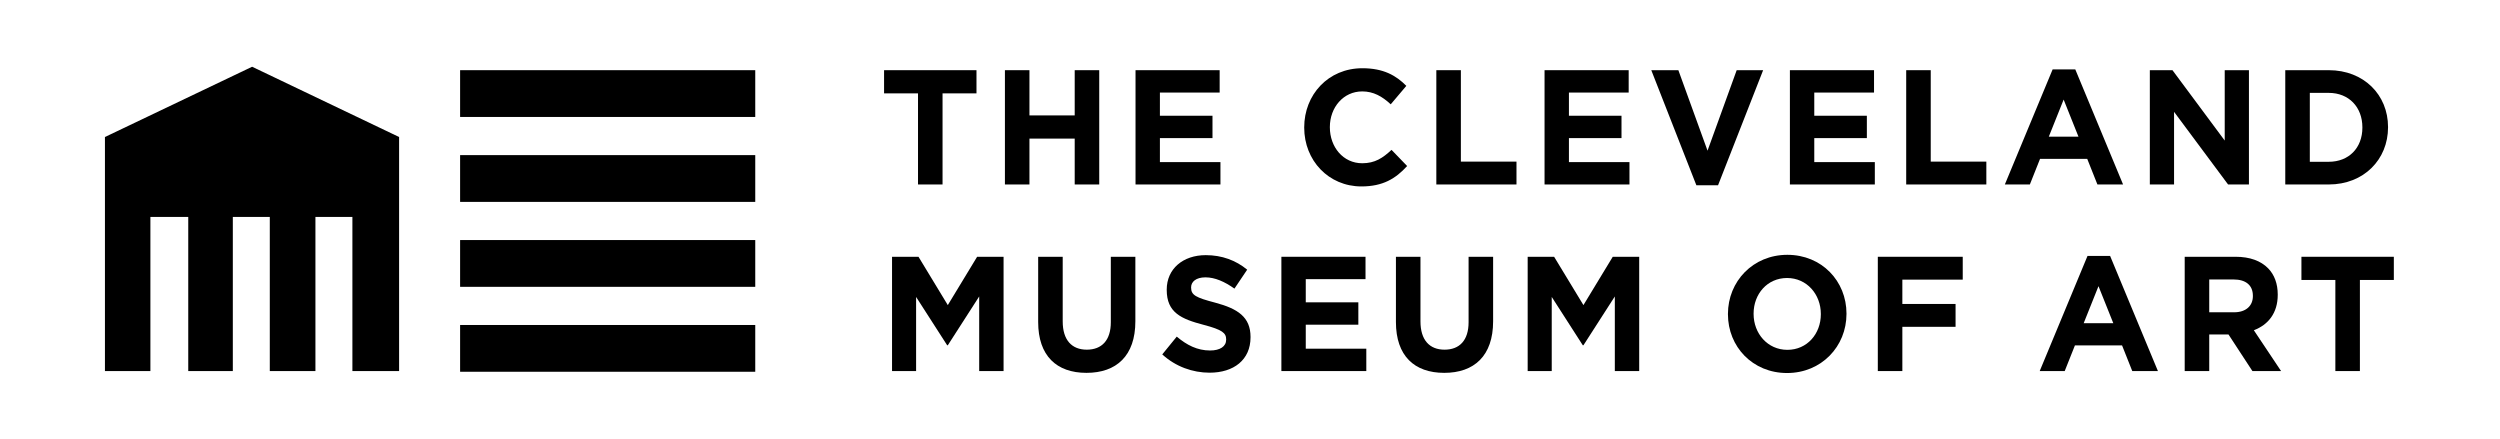
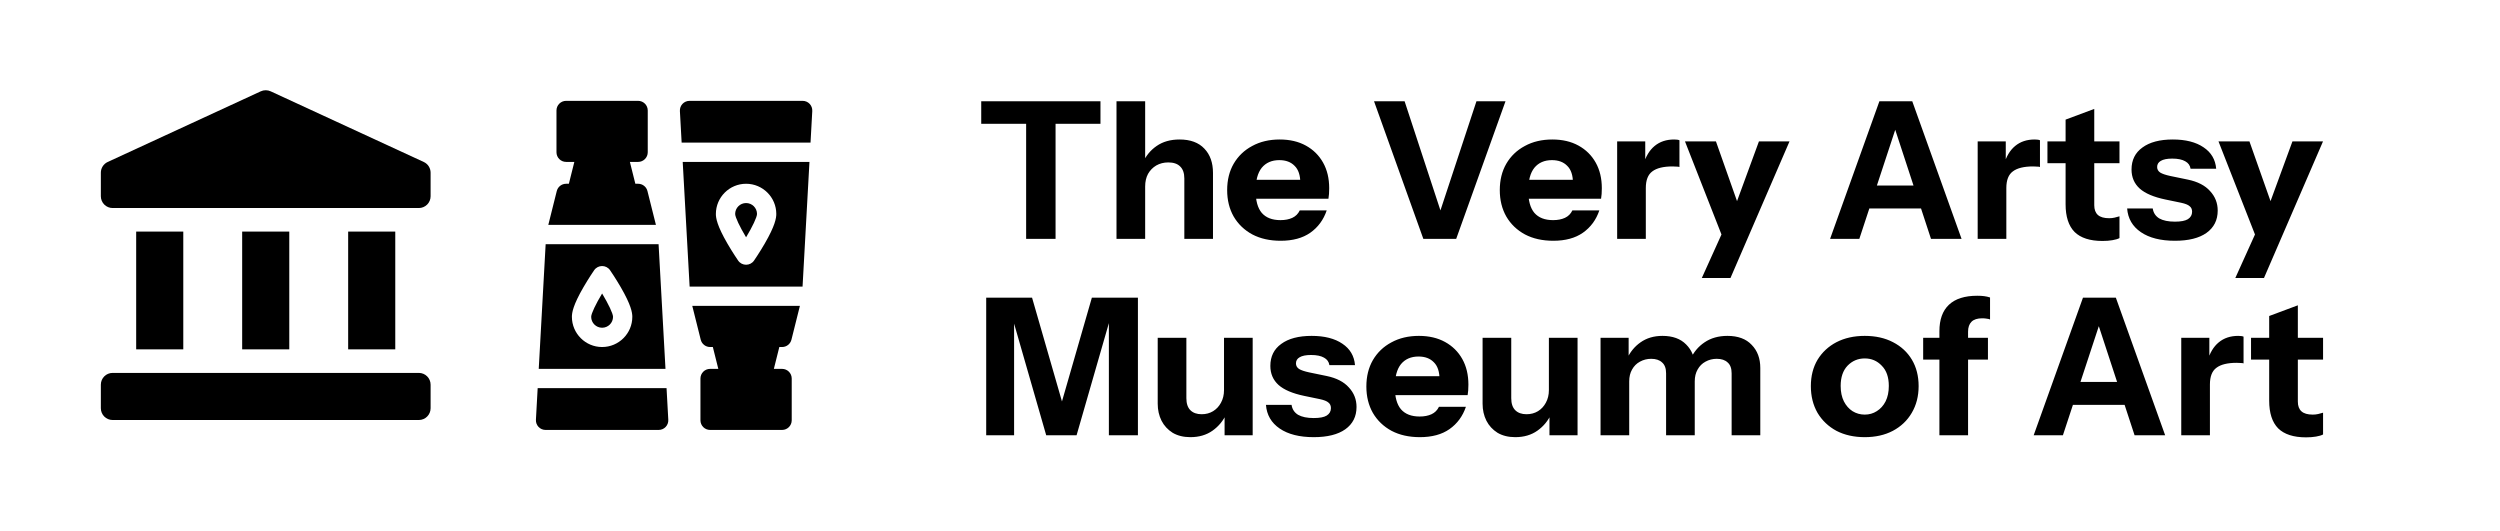
- <svg xmlns="http://www.w3.org/2000/svg" width="570" height="100" viewBox="0 0 570 100" fill="none">
-   <path d="M23.926 84.605V31.239L57.48 15.217L90.994 31.239V84.605H80.347V49.456H71.918V84.605H61.513V49.456H53.084V84.605H42.921V49.456H34.291V84.605H23.926Z" fill="black" />
-   <path d="M214.9 42.06H209.307V21.289H201.569V16.003H222.638V21.289H214.9V42.06Z" fill="black" />
-   <path d="M229.121 42.06H234.714V31.6H245.032V42.06H250.626V16.003H245.032V26.314H234.714V16.003H229.121V42.06Z" fill="black" />
-   <path d="M278.262 42.06H258.9V16.003H278.081V21.103H264.458V26.389H276.447V31.488H264.458V36.96H278.262V42.06Z" fill="black" />
-   <path d="M310.402 42.507C315.306 42.507 318.211 40.72 320.828 37.854L317.267 34.169C315.27 36.03 313.489 37.221 310.583 37.221C306.225 37.221 303.208 33.499 303.208 29.032V28.957C303.208 24.49 306.296 20.842 310.583 20.842C313.127 20.842 315.125 21.959 317.086 23.783L320.645 19.577C318.285 17.195 315.415 15.557 310.619 15.557C302.81 15.557 297.36 21.624 297.36 29.032V29.106C297.36 36.588 302.918 42.507 310.402 42.507Z" fill="black" />
-   <path d="M345.758 42.06H327.485V16.003H333.079V36.849H345.758V42.06Z" fill="black" />
-   <path d="M352.157 42.06H371.519V36.96H357.715V31.488H369.702V26.389H357.715V21.103H371.337V16.003H352.157V42.06Z" fill="black" />
-   <path d="M391.713 42.246H386.774L376.493 16.003H382.668L389.317 34.355L395.965 16.003H401.994L391.713 42.246Z" fill="black" />
-   <path d="M408.097 42.06H427.46V36.96H413.655V31.488H425.643V26.389H413.655V21.103H427.278V16.003H408.097V42.06Z" fill="black" />
-   <path d="M452.886 42.06H434.614V16.003H440.207V36.849H452.886V42.06Z" fill="black" />
-   <path fill-rule="evenodd" clip-rule="evenodd" d="M457.105 42.06H462.808L465.132 36.216H475.886L478.21 42.06H484.059L473.162 15.817H468.003L457.105 42.06ZM467.131 31.154L470.509 22.704L473.888 31.154H467.131Z" fill="black" />
-   <path d="M495.685 42.06H490.163V16.003H495.321L507.236 32.047V16.003H512.758V42.06H508L495.685 25.495V42.06Z" fill="black" />
-   <path fill-rule="evenodd" clip-rule="evenodd" d="M521.042 42.06H530.961C538.952 42.06 544.474 36.365 544.474 29.032V28.957C544.474 21.624 538.952 16.003 530.961 16.003H521.042V42.06ZM526.638 36.886V21.177H530.961C535.538 21.177 538.624 24.416 538.624 29.032V29.106C538.624 33.722 535.538 36.886 530.961 36.886H526.638Z" fill="black" />
-   <path d="M208.871 84.602H203.385V58.545H209.416L216.099 69.563L222.783 58.545H228.814V84.602H223.256V67.591L216.099 78.721H215.954L208.871 67.702V84.602Z" fill="black" />
-   <path d="M247.709 85.011C254.54 85.011 258.863 81.14 258.863 73.249V58.545H253.267V73.472C253.267 77.604 251.197 79.725 247.783 79.725C244.368 79.725 242.297 77.529 242.297 73.286V58.545H236.703V73.435C236.703 81.103 240.881 85.011 247.709 85.011Z" fill="black" />
-   <path d="M285.122 76.897C285.122 82.071 281.27 84.974 275.786 84.974C271.934 84.974 268.049 83.597 264.996 80.805L268.301 76.748C270.59 78.683 272.988 79.912 275.895 79.912C278.184 79.912 279.564 78.981 279.564 77.455V77.38C279.564 75.929 278.691 75.184 274.442 74.067C269.319 72.727 266.014 71.276 266.014 66.102V66.027C266.014 61.3 269.719 58.173 274.913 58.173C278.619 58.173 281.779 59.364 284.358 61.486L281.453 65.804C279.2 64.203 276.985 63.235 274.841 63.235C272.698 63.235 271.572 64.24 271.572 65.506V65.58C271.572 67.293 272.662 67.851 277.057 69.005C282.215 70.382 285.122 72.281 285.122 76.822V76.897Z" fill="black" />
-   <path d="M292.156 84.602H311.518V79.502H297.714V74.03H309.702V68.931H297.714V63.645H311.337V58.545H292.156V84.602Z" fill="black" />
-   <path d="M340.431 73.249C340.431 81.14 336.108 85.011 329.28 85.011C322.45 85.011 318.272 81.103 318.272 73.435V58.545H323.867V73.286C323.867 77.529 325.937 79.725 329.352 79.725C332.768 79.725 334.838 77.604 334.838 73.472V58.545H340.431V73.249Z" fill="black" />
-   <path d="M348.309 84.602H353.795V67.702L360.878 78.721H361.024L368.18 67.591V84.602H373.738V58.545H367.709L361.024 69.563L354.34 58.545H348.309V84.602Z" fill="black" />
-   <path fill-rule="evenodd" clip-rule="evenodd" d="M420.999 71.573C420.999 78.981 415.296 85.049 407.449 85.049C399.602 85.049 393.971 79.056 393.971 71.648V71.573C393.971 64.166 399.674 58.098 407.521 58.098C415.367 58.098 420.999 64.091 420.999 71.499V71.573ZM399.819 71.573C399.819 76.04 403.017 79.763 407.521 79.763C412.027 79.763 415.151 76.115 415.151 71.648V71.573C415.151 67.107 411.953 63.384 407.449 63.384C402.945 63.384 399.819 67.032 399.819 71.499V71.573Z" fill="black" />
-   <path d="M428.141 84.602H433.736V74.514H445.868V69.303H433.736V63.756H447.503V58.545H428.141V84.602Z" fill="black" />
-   <path fill-rule="evenodd" clip-rule="evenodd" d="M470.754 84.602H465.051L475.95 58.359H481.108L492.007 84.602H486.157L483.832 78.758H473.08L470.754 84.602ZM478.455 65.245L475.077 73.695H481.834L478.455 65.245Z" fill="black" />
-   <path fill-rule="evenodd" clip-rule="evenodd" d="M498.111 84.602H503.705V76.264H508.099L513.55 84.602H520.088L513.876 75.296C517.109 74.067 519.324 71.425 519.324 67.218V67.144C519.324 64.687 518.563 62.64 517.145 61.188C515.475 59.476 512.967 58.545 509.734 58.545H498.111V84.602ZM503.705 71.201V63.719H509.263C511.987 63.719 513.657 64.985 513.657 67.442V67.516C513.657 69.712 512.096 71.201 509.372 71.201H503.705Z" fill="black" />
-   <path d="M538.057 84.602H532.463V63.831H524.726V58.545H545.794V63.831H538.057V84.602Z" fill="black" />
-   <path d="M104.905 16.002H172.198V26.666H104.905V16.002Z" fill="black" />
-   <path d="M104.905 35.367H172.198V46.031H104.905V35.367Z" fill="black" />
-   <path d="M104.905 54.732H172.198V65.397H104.905V54.732Z" fill="black" />
-   <path d="M104.905 74.097H172.198V84.761H104.905V74.097Z" fill="black" />
+ <svg xmlns="http://www.w3.org/2000/svg" width="471" height="100" viewBox="0 0 471 100" fill="none">
+   <path d="M111.379 59.688C111.379 60.823 112.302 61.746 113.438 61.746C114.573 61.746 115.496 60.823 115.496 59.688C115.491 59.078 114.627 57.276 113.438 55.293C112.248 57.276 111.384 59.078 111.379 59.688Z" fill="black" />
+   <path d="M124.076 46.004H102.8C102.647 48.723 102.301 54.989 101.498 69.496H125.377L124.076 46.004ZM113.437 65.379C110.299 65.379 107.746 62.826 107.746 59.688C107.746 58.903 107.972 57.471 109.929 54.099C110.922 52.386 111.902 50.965 111.943 50.905C112.664 49.861 114.211 49.861 114.932 50.905C114.973 50.965 115.953 52.386 116.946 54.099C118.903 57.471 119.129 58.903 119.129 59.688C119.129 62.826 116.576 65.379 113.437 65.379Z" fill="black" />
+   <path d="M125.578 73.129H101.297C101.194 74.993 101.084 76.974 100.968 79.083C100.91 80.124 101.74 81 102.781 81H124.094C125.137 81 125.965 80.123 125.907 79.083L125.578 73.129Z" fill="black" />
+   <path d="M106.656 30.504H108.205L107.175 34.621H106.656C105.823 34.621 105.096 35.188 104.894 35.997C104.049 39.376 103.571 41.285 103.3 42.371H123.577C123.297 41.252 122.815 39.333 121.981 35.997C121.779 35.188 121.052 34.621 120.219 34.621H119.699L118.67 30.504H120.219C121.222 30.504 122.035 29.691 122.035 28.688V20.816C122.035 19.813 121.222 19 120.219 19H106.656C105.653 19 104.84 19.813 104.84 20.816V28.688C104.84 29.691 105.653 30.504 106.656 30.504Z" fill="black" />
+   <path d="M128.623 30.504C129.072 38.609 129.679 49.581 129.925 53.996H151.201C151.35 51.323 151.694 45.092 152.502 30.504H128.623ZM142.057 49.095C141.336 50.139 139.789 50.139 139.068 49.095C139.027 49.035 138.047 47.614 137.054 45.901C135.097 42.529 134.871 41.097 134.871 40.312C134.871 37.174 137.424 34.621 140.562 34.621C143.701 34.621 146.254 37.174 146.254 40.312C146.254 41.097 146.028 42.529 144.071 45.901C143.078 47.614 142.098 49.035 142.057 49.095Z" fill="black" />
+   <path d="M140.562 38.254C139.427 38.254 138.504 39.177 138.504 40.312C138.509 40.922 139.373 42.724 140.562 44.707C141.752 42.724 142.616 40.922 142.621 40.312C142.621 39.177 141.698 38.254 140.562 38.254Z" fill="black" />
+   <path d="M128.422 26.871H152.703C152.806 25.008 152.916 23.026 153.032 20.917C153.09 19.875 152.26 19 151.219 19H129.906C128.863 19 128.035 19.877 128.093 20.917C128.101 21.062 128.232 23.429 128.422 26.871Z" fill="black" />
+   <path d="M147.344 69.496H145.795L146.824 65.379H147.344C148.177 65.379 148.904 64.812 149.106 64.003C149.945 60.647 150.425 58.731 150.7 57.629H130.424C130.702 58.742 131.183 60.66 132.019 64.003C132.221 64.812 132.948 65.379 133.781 65.379H134.3L135.33 69.496H133.781C132.778 69.496 131.965 70.309 131.965 71.312V79.184C131.965 80.187 132.778 81 133.781 81H147.344C148.347 81 149.16 80.187 149.16 79.184V71.312C149.16 70.309 148.347 69.496 147.344 69.496Z" fill="black" />
+   <path d="M79.838 30.518L50.994 17.205C50.702 17.07 50.384 17 50.062 17C49.741 17 49.423 17.07 49.131 17.205L20.287 30.518C19.902 30.696 19.576 30.981 19.348 31.339C19.12 31.697 18.999 32.112 19 32.537V36.974C19 37.563 19.234 38.127 19.65 38.543C20.066 38.959 20.63 39.193 21.219 39.193H78.906C79.495 39.193 80.059 38.959 80.475 38.543C80.891 38.127 81.125 37.563 81.125 36.974V32.537C81.126 32.112 81.005 31.697 80.777 31.339C80.549 30.981 80.223 30.696 79.838 30.518Z" fill="black" />
+   <path d="M78.906 70.255H21.219C19.993 70.255 19 71.249 19 72.474V76.912C19 78.137 19.993 79.13 21.219 79.13H78.906C80.132 79.13 81.125 78.137 81.125 76.912V72.474C81.125 71.249 80.132 70.255 78.906 70.255Z" fill="black" />
+   <path d="M45.625 43.63H54.5V65.818H45.625V43.63Z" fill="black" />
+   <path d="M25.656 43.63H34.531V65.818H25.656V43.63Z" fill="black" />
+   <path d="M65.594 43.63H74.469V65.818H65.594V43.63Z" fill="black" />
+   <path d="M193.324 45V23.328H184.864V19.08H207.328V23.328H198.868V45H193.324ZM210.348 45V19.08H215.748V45H210.348ZM223.128 45V33.624C223.128 32.616 222.864 31.86 222.336 31.356C221.832 30.852 221.088 30.6 220.104 30.6C219.264 30.6 218.508 30.792 217.836 31.176C217.188 31.56 216.672 32.088 216.288 32.76C215.928 33.432 215.748 34.224 215.748 35.136L215.28 30.708C215.88 29.364 216.756 28.296 217.908 27.504C219.084 26.688 220.524 26.28 222.228 26.28C224.268 26.28 225.828 26.856 226.908 28.008C227.988 29.136 228.527 30.66 228.527 32.58V45H223.128ZM241.277 45.36C239.237 45.36 237.461 44.964 235.949 44.172C234.437 43.356 233.261 42.228 232.421 40.788C231.605 39.348 231.197 37.692 231.197 35.82C231.197 33.924 231.605 32.268 232.421 30.852C233.261 29.412 234.425 28.296 235.913 27.504C237.401 26.688 239.129 26.28 241.097 26.28C242.993 26.28 244.637 26.664 246.029 27.432C247.421 28.2 248.501 29.268 249.269 30.636C250.037 32.004 250.421 33.612 250.421 35.46C250.421 35.844 250.409 36.204 250.385 36.54C250.361 36.852 250.325 37.152 250.277 37.44H234.365V33.876H245.921L244.985 34.524C244.985 33.036 244.625 31.944 243.905 31.248C243.209 30.528 242.249 30.168 241.025 30.168C239.609 30.168 238.505 30.648 237.713 31.608C236.945 32.568 236.561 34.008 236.561 35.928C236.561 37.8 236.945 39.192 237.713 40.104C238.505 41.016 239.681 41.472 241.241 41.472C242.105 41.472 242.849 41.328 243.473 41.04C244.097 40.752 244.565 40.284 244.877 39.636H249.953C249.353 41.412 248.321 42.816 246.857 43.848C245.417 44.856 243.557 45.36 241.277 45.36ZM268.156 45L258.868 19.08H264.628L271.72 40.68H271.036L278.164 19.08H283.636L274.348 45H268.156ZM292.64 45.36C290.6 45.36 288.824 44.964 287.312 44.172C285.8 43.356 284.624 42.228 283.784 40.788C282.968 39.348 282.56 37.692 282.56 35.82C282.56 33.924 282.968 32.268 283.784 30.852C284.624 29.412 285.788 28.296 287.276 27.504C288.764 26.688 290.492 26.28 292.46 26.28C294.356 26.28 296 26.664 297.392 27.432C298.784 28.2 299.864 29.268 300.632 30.636C301.4 32.004 301.784 33.612 301.784 35.46C301.784 35.844 301.772 36.204 301.748 36.54C301.724 36.852 301.688 37.152 301.64 37.44H285.728V33.876H297.284L296.348 34.524C296.348 33.036 295.988 31.944 295.268 31.248C294.572 30.528 293.612 30.168 292.388 30.168C290.972 30.168 289.868 30.648 289.076 31.608C288.308 32.568 287.924 34.008 287.924 35.928C287.924 37.8 288.308 39.192 289.076 40.104C289.868 41.016 291.044 41.472 292.604 41.472C293.468 41.472 294.212 41.328 294.836 41.04C295.46 40.752 295.928 40.284 296.24 39.636H301.316C300.716 41.412 299.684 42.816 298.22 43.848C296.78 44.856 294.92 45.36 292.64 45.36ZM304.672 45V26.64H309.964V30.96H310.072V45H304.672ZM310.072 35.424L309.604 31.068C310.036 29.508 310.744 28.32 311.728 27.504C312.712 26.688 313.936 26.28 315.4 26.28C315.856 26.28 316.192 26.328 316.408 26.424V31.464C316.288 31.416 316.12 31.392 315.904 31.392C315.688 31.368 315.424 31.356 315.112 31.356C313.384 31.356 312.112 31.668 311.296 32.292C310.48 32.892 310.072 33.936 310.072 35.424ZM320.619 52.38L325.695 41.148L326.631 39.6L331.383 26.64H337.143L326.019 52.38H320.619ZM324.507 44.64L317.451 26.64H323.283L329.079 43.056L324.507 44.64ZM344.79 45L354.078 19.08H358.83L350.298 45H344.79ZM363.798 45L355.302 19.08H360.27L369.558 45H363.798ZM349.686 34.956H364.23V39.276H349.686V34.956ZM372.594 45V26.64H377.886V30.96H377.994V45H372.594ZM377.994 35.424L377.526 31.068C377.958 29.508 378.666 28.32 379.65 27.504C380.634 26.688 381.858 26.28 383.322 26.28C383.778 26.28 384.114 26.328 384.33 26.424V31.464C384.21 31.416 384.042 31.392 383.826 31.392C383.61 31.368 383.346 31.356 383.034 31.356C381.306 31.356 380.034 31.668 379.218 32.292C378.402 32.892 377.994 33.936 377.994 35.424ZM396.106 45.396C393.754 45.396 392.002 44.832 390.85 43.704C389.722 42.552 389.158 40.812 389.158 38.484V22.536L394.558 20.52V38.664C394.558 39.48 394.786 40.092 395.242 40.5C395.698 40.908 396.406 41.112 397.366 41.112C397.726 41.112 398.062 41.076 398.374 41.004C398.686 40.932 398.998 40.848 399.31 40.752V44.856C398.998 45.024 398.554 45.156 397.978 45.252C397.426 45.348 396.802 45.396 396.106 45.396ZM385.738 30.744V26.64H399.31V30.744H385.738ZM409.752 45.36C407.064 45.36 404.928 44.82 403.344 43.74C401.76 42.66 400.896 41.172 400.752 39.276H405.576C405.696 40.092 406.104 40.716 406.8 41.148C407.52 41.556 408.504 41.76 409.752 41.76C410.88 41.76 411.696 41.604 412.2 41.292C412.728 40.956 412.992 40.488 412.992 39.888C412.992 39.432 412.836 39.084 412.524 38.844C412.236 38.58 411.696 38.364 410.904 38.196L407.952 37.584C405.768 37.128 404.16 36.444 403.128 35.532C402.096 34.596 401.58 33.396 401.58 31.932C401.58 30.156 402.264 28.776 403.632 27.792C405 26.784 406.908 26.28 409.356 26.28C411.78 26.28 413.712 26.772 415.152 27.756C416.592 28.716 417.384 30.06 417.528 31.788H412.704C412.608 31.164 412.272 30.696 411.696 30.384C411.12 30.048 410.304 29.88 409.248 29.88C408.288 29.88 407.568 30.024 407.088 30.312C406.632 30.576 406.404 30.96 406.404 31.464C406.404 31.896 406.596 32.244 406.98 32.508C407.364 32.748 408 32.964 408.888 33.156L412.2 33.84C414.048 34.224 415.44 34.944 416.376 36C417.336 37.032 417.816 38.256 417.816 39.672C417.816 41.472 417.108 42.876 415.692 43.884C414.3 44.868 412.32 45.36 409.752 45.36ZM421.131 52.38L426.207 41.148L427.143 39.6L431.895 26.64H437.655L426.531 52.38H421.131ZM425.019 44.64L417.963 26.64H423.795L429.591 43.056L425.019 44.64Z" fill="black" />
+   <path d="M185.8 82V56.08H194.44L201.64 81.064H198.508L205.708 56.08H214.384V82H208.912V57.628H209.848L202.828 82H197.104L190.156 57.844H191.056V82H185.8ZM224.268 82.36C222.972 82.36 221.856 82.084 220.92 81.532C220.008 80.956 219.312 80.2 218.832 79.264C218.352 78.304 218.112 77.236 218.112 76.06V63.64H223.512V75.016C223.512 76.024 223.764 76.78 224.268 77.284C224.772 77.788 225.48 78.04 226.392 78.04C227.208 78.04 227.928 77.848 228.552 77.464C229.176 77.08 229.668 76.552 230.028 75.88C230.412 75.184 230.604 74.392 230.604 73.504L231.072 77.932C230.472 79.252 229.596 80.32 228.444 81.136C227.292 81.952 225.9 82.36 224.268 82.36ZM230.712 82V77.68H230.604V63.64H236.004V82H230.712ZM247.506 82.36C244.818 82.36 242.682 81.82 241.098 80.74C239.514 79.66 238.65 78.172 238.506 76.276H243.33C243.45 77.092 243.858 77.716 244.554 78.148C245.274 78.556 246.258 78.76 247.506 78.76C248.634 78.76 249.45 78.604 249.954 78.292C250.482 77.956 250.746 77.488 250.746 76.888C250.746 76.432 250.59 76.084 250.278 75.844C249.99 75.58 249.45 75.364 248.658 75.196L245.706 74.584C243.522 74.128 241.914 73.444 240.882 72.532C239.85 71.596 239.334 70.396 239.334 68.932C239.334 67.156 240.018 65.776 241.386 64.792C242.754 63.784 244.662 63.28 247.11 63.28C249.534 63.28 251.466 63.772 252.906 64.756C254.346 65.716 255.138 67.06 255.282 68.788H250.458C250.362 68.164 250.026 67.696 249.45 67.384C248.874 67.048 248.058 66.88 247.002 66.88C246.042 66.88 245.322 67.024 244.842 67.312C244.386 67.576 244.158 67.96 244.158 68.464C244.158 68.896 244.35 69.244 244.734 69.508C245.118 69.748 245.754 69.964 246.642 70.156L249.954 70.84C251.802 71.224 253.194 71.944 254.13 73C255.09 74.032 255.57 75.256 255.57 76.672C255.57 78.472 254.862 79.876 253.446 80.884C252.054 81.868 250.074 82.36 247.506 82.36ZM267.503 82.36C265.463 82.36 263.687 81.964 262.175 81.172C260.663 80.356 259.487 79.228 258.647 77.788C257.831 76.348 257.423 74.692 257.423 72.82C257.423 70.924 257.831 69.268 258.647 67.852C259.487 66.412 260.651 65.296 262.139 64.504C263.627 63.688 265.355 63.28 267.323 63.28C269.219 63.28 270.863 63.664 272.255 64.432C273.647 65.2 274.727 66.268 275.495 67.636C276.263 69.004 276.647 70.612 276.647 72.46C276.647 72.844 276.635 73.204 276.611 73.54C276.587 73.852 276.551 74.152 276.503 74.44H260.591V70.876H272.147L271.211 71.524C271.211 70.036 270.851 68.944 270.131 68.248C269.435 67.528 268.475 67.168 267.251 67.168C265.835 67.168 264.731 67.648 263.939 68.608C263.171 69.568 262.787 71.008 262.787 72.928C262.787 74.8 263.171 76.192 263.939 77.104C264.731 78.016 265.907 78.472 267.467 78.472C268.331 78.472 269.075 78.328 269.699 78.04C270.323 77.752 270.791 77.284 271.103 76.636H276.179C275.579 78.412 274.547 79.816 273.083 80.848C271.643 81.856 269.783 82.36 267.503 82.36ZM285.475 82.36C284.179 82.36 283.063 82.084 282.127 81.532C281.215 80.956 280.519 80.2 280.039 79.264C279.559 78.304 279.319 77.236 279.319 76.06V63.64H284.719V75.016C284.719 76.024 284.971 76.78 285.475 77.284C285.979 77.788 286.687 78.04 287.599 78.04C288.415 78.04 289.135 77.848 289.759 77.464C290.383 77.08 290.875 76.552 291.235 75.88C291.619 75.184 291.811 74.392 291.811 73.504L292.279 77.932C291.679 79.252 290.803 80.32 289.651 81.136C288.499 81.952 287.107 82.36 285.475 82.36ZM291.919 82V77.68H291.811V63.64H297.211V82H291.919ZM301.543 82V63.64H306.835V67.96H306.943V82H301.543ZM313.891 82V70.336C313.891 69.4 313.639 68.716 313.135 68.284C312.655 67.828 311.971 67.6 311.083 67.6C310.315 67.6 309.607 67.78 308.959 68.14C308.335 68.476 307.843 68.968 307.483 69.616C307.123 70.24 306.943 70.984 306.943 71.848L306.475 67.708C307.075 66.364 307.939 65.296 309.067 64.504C310.219 63.688 311.599 63.28 313.207 63.28C315.127 63.28 316.615 63.82 317.671 64.9C318.751 65.98 319.291 67.336 319.291 68.968V82H313.891ZM326.239 82V70.336C326.239 69.4 325.987 68.716 325.483 68.284C325.003 67.828 324.319 67.6 323.431 67.6C322.663 67.6 321.955 67.78 321.307 68.14C320.683 68.476 320.191 68.968 319.831 69.616C319.471 70.24 319.291 70.984 319.291 71.848L318.463 67.708C319.063 66.364 319.951 65.296 321.127 64.504C322.327 63.688 323.767 63.28 325.447 63.28C327.439 63.28 328.963 63.844 330.019 64.972C331.099 66.076 331.639 67.528 331.639 69.328V82H326.239ZM351.317 82.36C349.301 82.36 347.525 81.964 345.989 81.172C344.477 80.356 343.289 79.228 342.425 77.788C341.585 76.324 341.165 74.644 341.165 72.748C341.165 70.852 341.585 69.196 342.425 67.78C343.289 66.364 344.477 65.26 345.989 64.468C347.525 63.676 349.301 63.28 351.317 63.28C353.357 63.28 355.133 63.676 356.645 64.468C358.181 65.26 359.369 66.364 360.209 67.78C361.049 69.196 361.469 70.852 361.469 72.748C361.469 74.644 361.037 76.324 360.173 77.788C359.333 79.228 358.145 80.356 356.609 81.172C355.097 81.964 353.333 82.36 351.317 82.36ZM351.317 78.112C352.157 78.112 352.913 77.896 353.585 77.464C354.281 77.032 354.833 76.42 355.241 75.628C355.649 74.812 355.853 73.84 355.853 72.712C355.853 71.056 355.409 69.784 354.521 68.896C353.657 67.984 352.589 67.528 351.317 67.528C350.045 67.528 348.965 67.984 348.077 68.896C347.213 69.808 346.781 71.08 346.781 72.712C346.781 73.84 346.985 74.812 347.393 75.628C347.801 76.42 348.341 77.032 349.013 77.464C349.709 77.896 350.477 78.112 351.317 78.112ZM365.384 82V62.416C365.384 60.208 365.984 58.54 367.184 57.412C368.384 56.284 370.16 55.72 372.512 55.72C373.016 55.72 373.448 55.744 373.808 55.792C374.192 55.84 374.564 55.924 374.924 56.044V60.184C374.756 60.112 374.552 60.064 374.312 60.04C374.072 59.992 373.784 59.968 373.448 59.968C372.536 59.968 371.864 60.184 371.432 60.616C371 61.048 370.784 61.672 370.784 62.488V82H365.384ZM362.324 67.744V63.64H374.528V67.744H362.324ZM383.145 82L392.433 56.08H397.185L388.653 82H383.145ZM402.153 82L393.657 56.08H398.625L407.913 82H402.153ZM388.041 71.956H402.585V76.276H388.041V71.956ZM410.949 82V63.64H416.241V67.96H416.349V82H410.949ZM416.349 72.424L415.881 68.068C416.313 66.508 417.021 65.32 418.005 64.504C418.989 63.688 420.213 63.28 421.677 63.28C422.133 63.28 422.469 63.328 422.685 63.424V68.464C422.565 68.416 422.397 68.392 422.181 68.392C421.965 68.368 421.701 68.356 421.389 68.356C419.661 68.356 418.389 68.668 417.573 69.292C416.757 69.892 416.349 70.936 416.349 72.424ZM434.462 82.396C432.11 82.396 430.358 81.832 429.206 80.704C428.078 79.552 427.514 77.812 427.514 75.484V59.536L432.914 57.52V75.664C432.914 76.48 433.142 77.092 433.598 77.5C434.054 77.908 434.762 78.112 435.722 78.112C436.082 78.112 436.418 78.076 436.73 78.004C437.042 77.932 437.354 77.848 437.666 77.752V81.856C437.354 82.024 436.91 82.156 436.334 82.252C435.782 82.348 435.158 82.396 434.462 82.396ZM424.094 67.744V63.64H437.666V67.744H424.094Z" fill="black" />
</svg>
